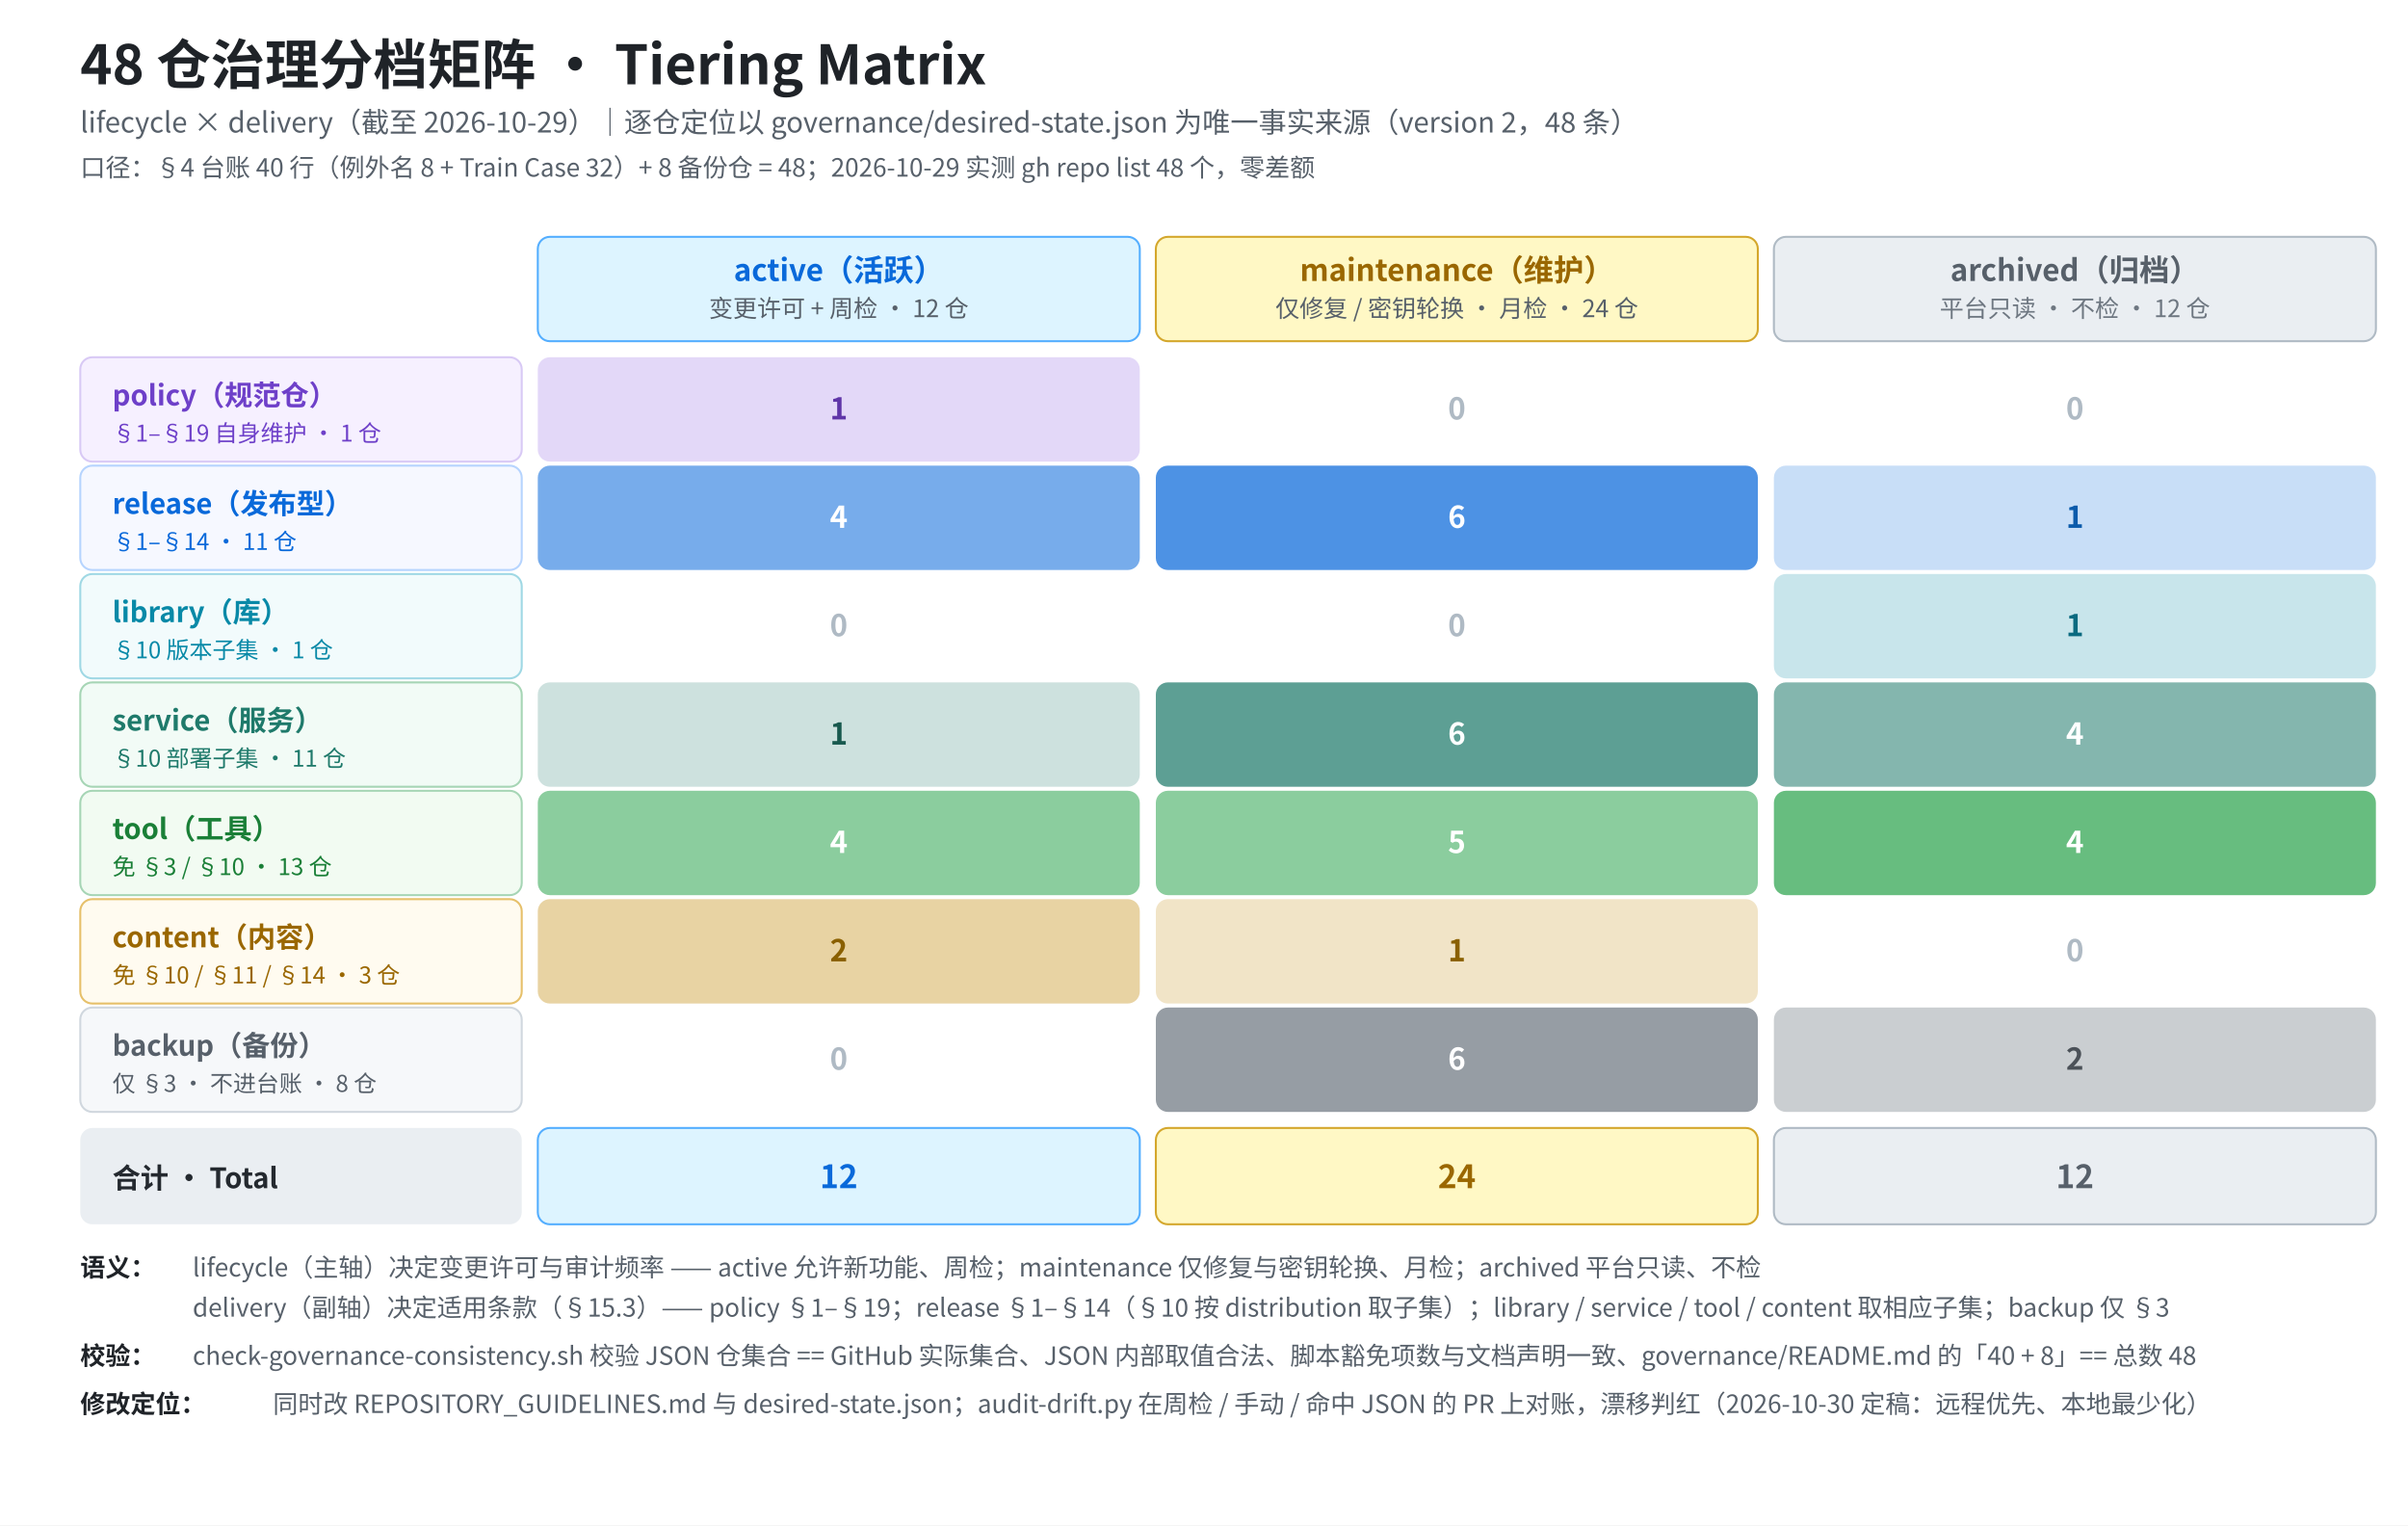
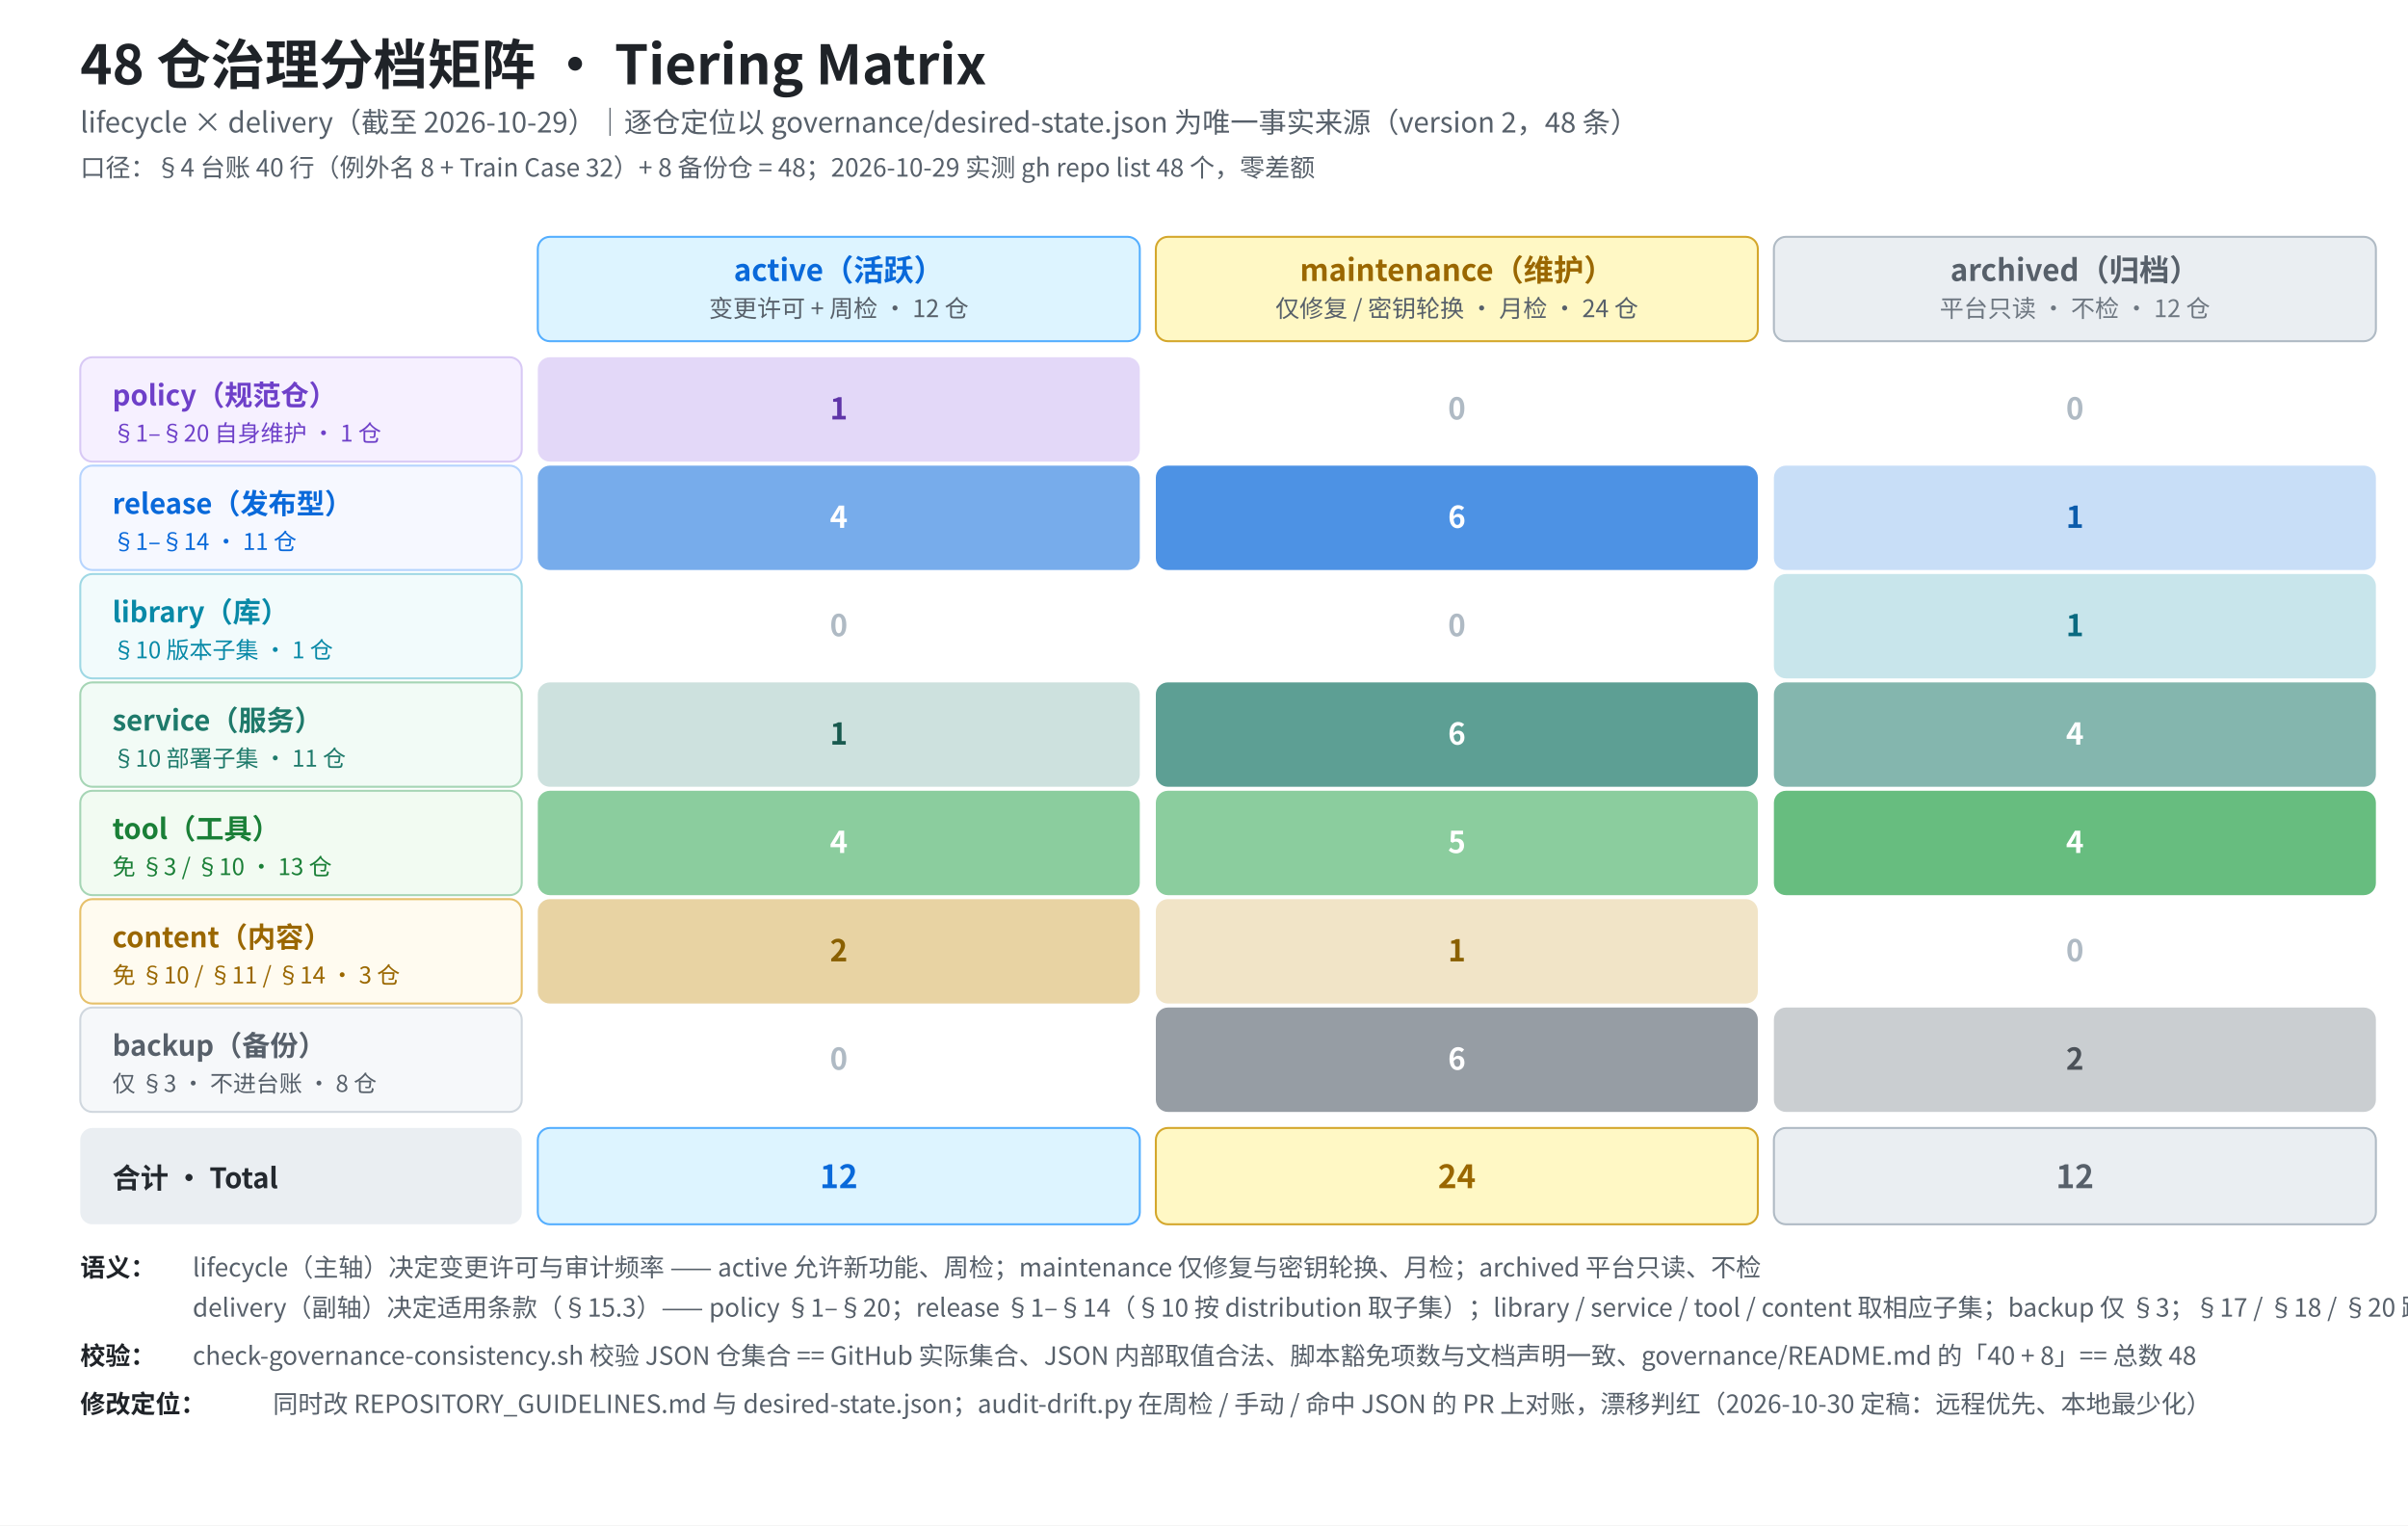
<svg xmlns="http://www.w3.org/2000/svg" width="1200" height="760" viewBox="0 0 1200 760" font-family="'Noto Sans CJK SC','Noto Sans',-apple-system,'Segoe UI',sans-serif">
  <rect x="0" y="0" width="1200" height="760" fill="#ffffff" />
  <text x="40" y="42" font-size="27" font-weight="700" fill="#1f2328">48 仓治理分档矩阵 · Tiering Matrix</text>
  <text x="40" y="66" font-size="14" fill="#57606a">lifecycle × delivery（截至 2026-10-29）｜逐仓定位以 governance/desired-state.json 为唯一事实来源（version 2，48 条）</text>
  <text x="40" y="88" font-size="12.5" fill="#57606a">口径：§4 台账 40 行（例外名 8 + Train Case 32）+ 8 备份仓 = 48；2026-10-29 实测 gh repo list 48 个，零差额</text>
  <g>
    <rect x="268" y="118" width="300" height="52" rx="6" fill="#ddf4ff" stroke="#54aeff" />
    <text x="418" y="140" font-size="15" font-weight="700" fill="#0969da" text-anchor="middle">active（活跃）</text>
    <text x="418" y="158" font-size="12" fill="#57606a" text-anchor="middle">变更许可 + 周检 · 12 仓</text>
    <rect x="576" y="118" width="300" height="52" rx="6" fill="#fff8c5" stroke="#d4a72c" />
    <text x="726" y="140" font-size="15" font-weight="700" fill="#9a6700" text-anchor="middle">maintenance（维护）</text>
    <text x="726" y="158" font-size="12" fill="#57606a" text-anchor="middle">仅修复 / 密钥轮换 · 月检 · 24 仓</text>
    <rect x="884" y="118" width="300" height="52" rx="6" fill="#eaeef2" stroke="#afbac4" />
    <text x="1034" y="140" font-size="15" font-weight="700" fill="#57606a" text-anchor="middle">archived（归档）</text>
    <text x="1034" y="158" font-size="12" fill="#6e7781" text-anchor="middle">平台只读 · 不检 · 12 仓</text>
  </g>
  <g>
    <rect x="40" y="178" width="220" height="52" rx="6" fill="#f6f0ff" stroke="#d8c9f5" />
    <text x="56" y="202" font-size="14" font-weight="700" fill="#6e40c9">policy（规范仓）</text>
-     <text x="56" y="220" font-size="11.5" fill="#6e40c9">§1–§19 自身维护 · 1 仓</text>
+     <text x="56" y="220" font-size="11.5" fill="#6e40c9">§1–§20 自身维护 · 1 仓</text>
    <rect x="268" y="178" width="300" height="52" rx="6" fill="#8250df" fill-opacity="0.22" />
    <text x="418" y="209" font-size="15" font-weight="700" fill="#5f35a8" text-anchor="middle">1</text>
    <rect x="576" y="178" width="300" height="52" rx="6" fill="#8250df" fill-opacity="0" />
    <text x="726" y="209" font-size="15" font-weight="700" fill="#afbac4" text-anchor="middle">0</text>
    <rect x="884" y="178" width="300" height="52" rx="6" fill="#8250df" fill-opacity="0" />
    <text x="1034" y="209" font-size="15" font-weight="700" fill="#afbac4" text-anchor="middle">0</text>
  </g>
  <g>
    <rect x="40" y="232" width="220" height="52" rx="6" fill="#f6f8ff" stroke="#b6d4fe" />
    <text x="56" y="256" font-size="14" font-weight="700" fill="#0969da">release（发布型）</text>
    <text x="56" y="274" font-size="11.5" fill="#0969da">§1–§14 · 11 仓</text>
    <rect x="268" y="232" width="300" height="52" rx="6" fill="#0969da" fill-opacity="0.55" />
    <text x="418" y="263" font-size="15" font-weight="700" fill="#ffffff" text-anchor="middle">4</text>
    <rect x="576" y="232" width="300" height="52" rx="6" fill="#0969da" fill-opacity="0.72" />
    <text x="726" y="263" font-size="15" font-weight="700" fill="#ffffff" text-anchor="middle">6</text>
    <rect x="884" y="232" width="300" height="52" rx="6" fill="#0969da" fill-opacity="0.22" />
    <text x="1034" y="263" font-size="15" font-weight="700" fill="#0b5bab" text-anchor="middle">1</text>
  </g>
  <g>
    <rect x="40" y="286" width="220" height="52" rx="6" fill="#f2fbfc" stroke="#9fd8e4" />
    <text x="56" y="310" font-size="14" font-weight="700" fill="#0889a7">library（库）</text>
    <text x="56" y="328" font-size="11.5" fill="#0889a7">§10 版本子集 · 1 仓</text>
    <rect x="268" y="286" width="300" height="52" rx="6" fill="#0889a7" fill-opacity="0" />
    <text x="418" y="317" font-size="15" font-weight="700" fill="#afbac4" text-anchor="middle">0</text>
    <rect x="576" y="286" width="300" height="52" rx="6" fill="#0889a7" fill-opacity="0" />
    <text x="726" y="317" font-size="15" font-weight="700" fill="#afbac4" text-anchor="middle">0</text>
    <rect x="884" y="286" width="300" height="52" rx="6" fill="#0889a7" fill-opacity="0.22" />
    <text x="1034" y="317" font-size="15" font-weight="700" fill="#0a6a80" text-anchor="middle">1</text>
  </g>
  <g>
    <rect x="40" y="340" width="220" height="52" rx="6" fill="#f2fbf6" stroke="#a6d5b5" />
    <text x="56" y="364" font-size="14" font-weight="700" fill="#1f7a6b">service（服务）</text>
    <text x="56" y="382" font-size="11.5" fill="#1f7a6b">§10 部署子集 · 11 仓</text>
    <rect x="268" y="340" width="300" height="52" rx="6" fill="#1f7a6b" fill-opacity="0.22" />
    <text x="418" y="371" font-size="15" font-weight="700" fill="#18594e" text-anchor="middle">1</text>
    <rect x="576" y="340" width="300" height="52" rx="6" fill="#1f7a6b" fill-opacity="0.72" />
    <text x="726" y="371" font-size="15" font-weight="700" fill="#ffffff" text-anchor="middle">6</text>
    <rect x="884" y="340" width="300" height="52" rx="6" fill="#1f7a6b" fill-opacity="0.55" />
    <text x="1034" y="371" font-size="15" font-weight="700" fill="#ffffff" text-anchor="middle">4</text>
  </g>
  <g>
    <rect x="40" y="394" width="220" height="52" rx="6" fill="#f2fbf2" stroke="#a6d5b5" />
    <text x="56" y="418" font-size="14" font-weight="700" fill="#1a7f37">tool（工具）</text>
    <text x="56" y="436" font-size="11.5" fill="#1a7f37">免 §3 / §10 · 13 仓</text>
    <rect x="268" y="394" width="300" height="52" rx="6" fill="#2da44e" fill-opacity="0.55" />
    <text x="418" y="425" font-size="15" font-weight="700" fill="#ffffff" text-anchor="middle">4</text>
    <rect x="576" y="394" width="300" height="52" rx="6" fill="#2da44e" fill-opacity="0.55" />
    <text x="726" y="425" font-size="15" font-weight="700" fill="#ffffff" text-anchor="middle">5</text>
    <rect x="884" y="394" width="300" height="52" rx="6" fill="#2da44e" fill-opacity="0.72" />
    <text x="1034" y="425" font-size="15" font-weight="700" fill="#ffffff" text-anchor="middle">4</text>
  </g>
  <g>
    <rect x="40" y="448" width="220" height="52" rx="6" fill="#fffbf0" stroke="#e6c06a" />
    <text x="56" y="472" font-size="14" font-weight="700" fill="#9a6700">content（内容）</text>
    <text x="56" y="490" font-size="11.5" fill="#9a6700">免 §10 / §11 / §14 · 3 仓</text>
    <rect x="268" y="448" width="300" height="52" rx="6" fill="#bf8700" fill-opacity="0.36" />
    <text x="418" y="479" font-size="15" font-weight="700" fill="#8a6000" text-anchor="middle">2</text>
    <rect x="576" y="448" width="300" height="52" rx="6" fill="#bf8700" fill-opacity="0.22" />
    <text x="726" y="479" font-size="15" font-weight="700" fill="#8a6000" text-anchor="middle">1</text>
    <rect x="884" y="448" width="300" height="52" rx="6" fill="#bf8700" fill-opacity="0" />
    <text x="1034" y="479" font-size="15" font-weight="700" fill="#afbac4" text-anchor="middle">0</text>
  </g>
  <g>
    <rect x="40" y="502" width="220" height="52" rx="6" fill="#f6f8fa" stroke="#d0d7de" />
    <text x="56" y="526" font-size="14" font-weight="700" fill="#57606a">backup（备份）</text>
    <text x="56" y="544" font-size="11.5" fill="#57606a">仅 §3 · 不进台账 · 8 仓</text>
    <rect x="268" y="502" width="300" height="52" rx="6" fill="#6e7781" fill-opacity="0" />
    <text x="418" y="533" font-size="15" font-weight="700" fill="#afbac4" text-anchor="middle">0</text>
    <rect x="576" y="502" width="300" height="52" rx="6" fill="#6e7781" fill-opacity="0.72" />
    <text x="726" y="533" font-size="15" font-weight="700" fill="#ffffff" text-anchor="middle">6</text>
    <rect x="884" y="502" width="300" height="52" rx="6" fill="#6e7781" fill-opacity="0.36" />
    <text x="1034" y="533" font-size="15" font-weight="700" fill="#4b5158" text-anchor="middle">2</text>
  </g>
  <g>
    <rect x="40" y="562" width="220" height="48" rx="6" fill="#eaeef2" />
    <text x="56" y="592" font-size="14" font-weight="700" fill="#24292f">合计 · Total</text>
    <rect x="268" y="562" width="300" height="48" rx="6" fill="#ddf4ff" stroke="#54aeff" />
    <text x="418" y="592" font-size="16" font-weight="700" fill="#0969da" text-anchor="middle">12</text>
    <rect x="576" y="562" width="300" height="48" rx="6" fill="#fff8c5" stroke="#d4a72c" />
    <text x="726" y="592" font-size="16" font-weight="700" fill="#9a6700" text-anchor="middle">24</text>
    <rect x="884" y="562" width="300" height="48" rx="6" fill="#eaeef2" stroke="#afbac4" />
    <text x="1034" y="592" font-size="16" font-weight="700" fill="#57606a" text-anchor="middle">12</text>
  </g>
  <g font-size="12.5" fill="#57606a">
    <text x="40" y="636" font-weight="700" fill="#1f2328">语义：</text>
    <text x="96" y="636">lifecycle（主轴）决定变更许可与审计频率 —— active 允许新功能、周检；maintenance 仅修复与密钥轮换、月检；archived 平台只读、不检</text>
-     <text x="96" y="656">delivery（副轴）决定适用条款（§15.3）—— policy §1–§19；release §1–§14（§10 按 distribution 取子集）；library / service / tool / content 取相应子集；backup 仅 §3</text>
+     <text x="96" y="656">delivery（副轴）决定适用条款（§15.3）—— policy §1–§20；release §1–§14（§10 按 distribution 取子集）；library / service / tool / content 取相应子集；backup 仅 §3；§17 / §18 / §20 跨档通用</text>
    <text x="40" y="680" font-weight="700" fill="#1f2328">校验：</text>
    <text x="96" y="680">check-governance-consistency.sh 校验 JSON 仓集合 == GitHub 实际集合、JSON 内部取值合法、脚本豁免项数与文档声明一致、governance/README.md 的「40 + 8」== 总数 48</text>
    <text x="40" y="704" font-weight="700" fill="#1f2328">修改定位：</text>
    <text x="136" y="704">同时改 REPOSITORY_GUIDELINES.md 与 desired-state.json；audit-drift.py 在周检 / 手动 / 命中 JSON 的 PR 上对账，漂移判红（2026-10-30 定稿：远程优先、本地最少化）</text>
  </g>
</svg>
